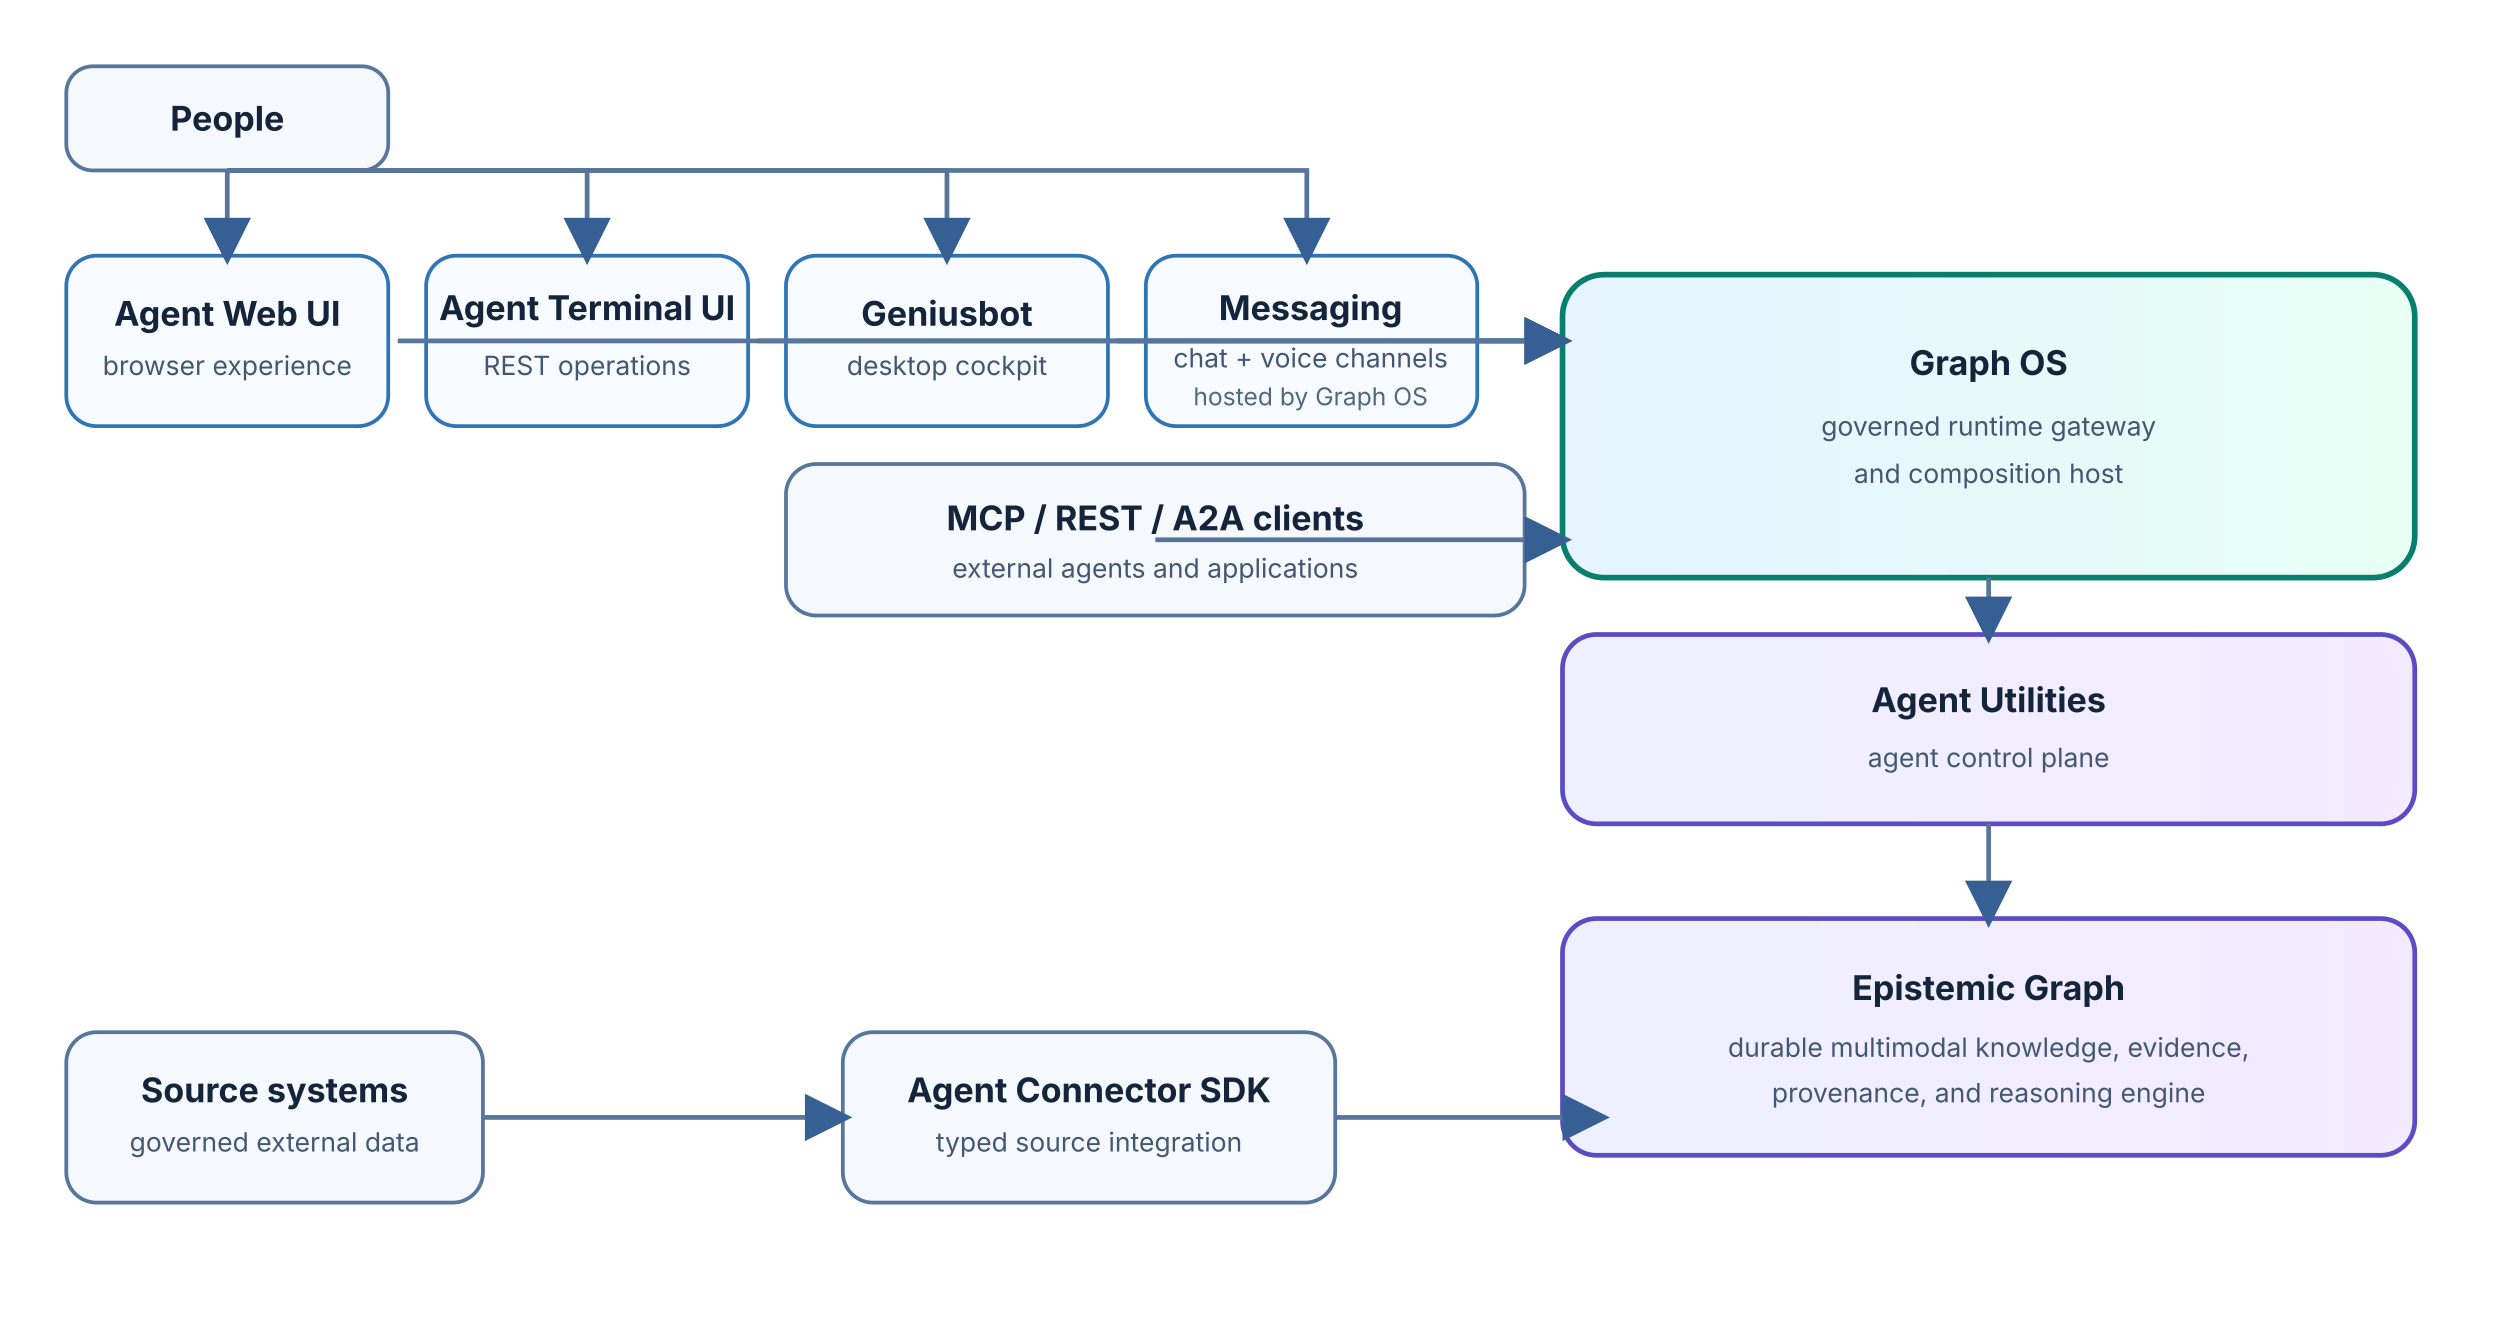
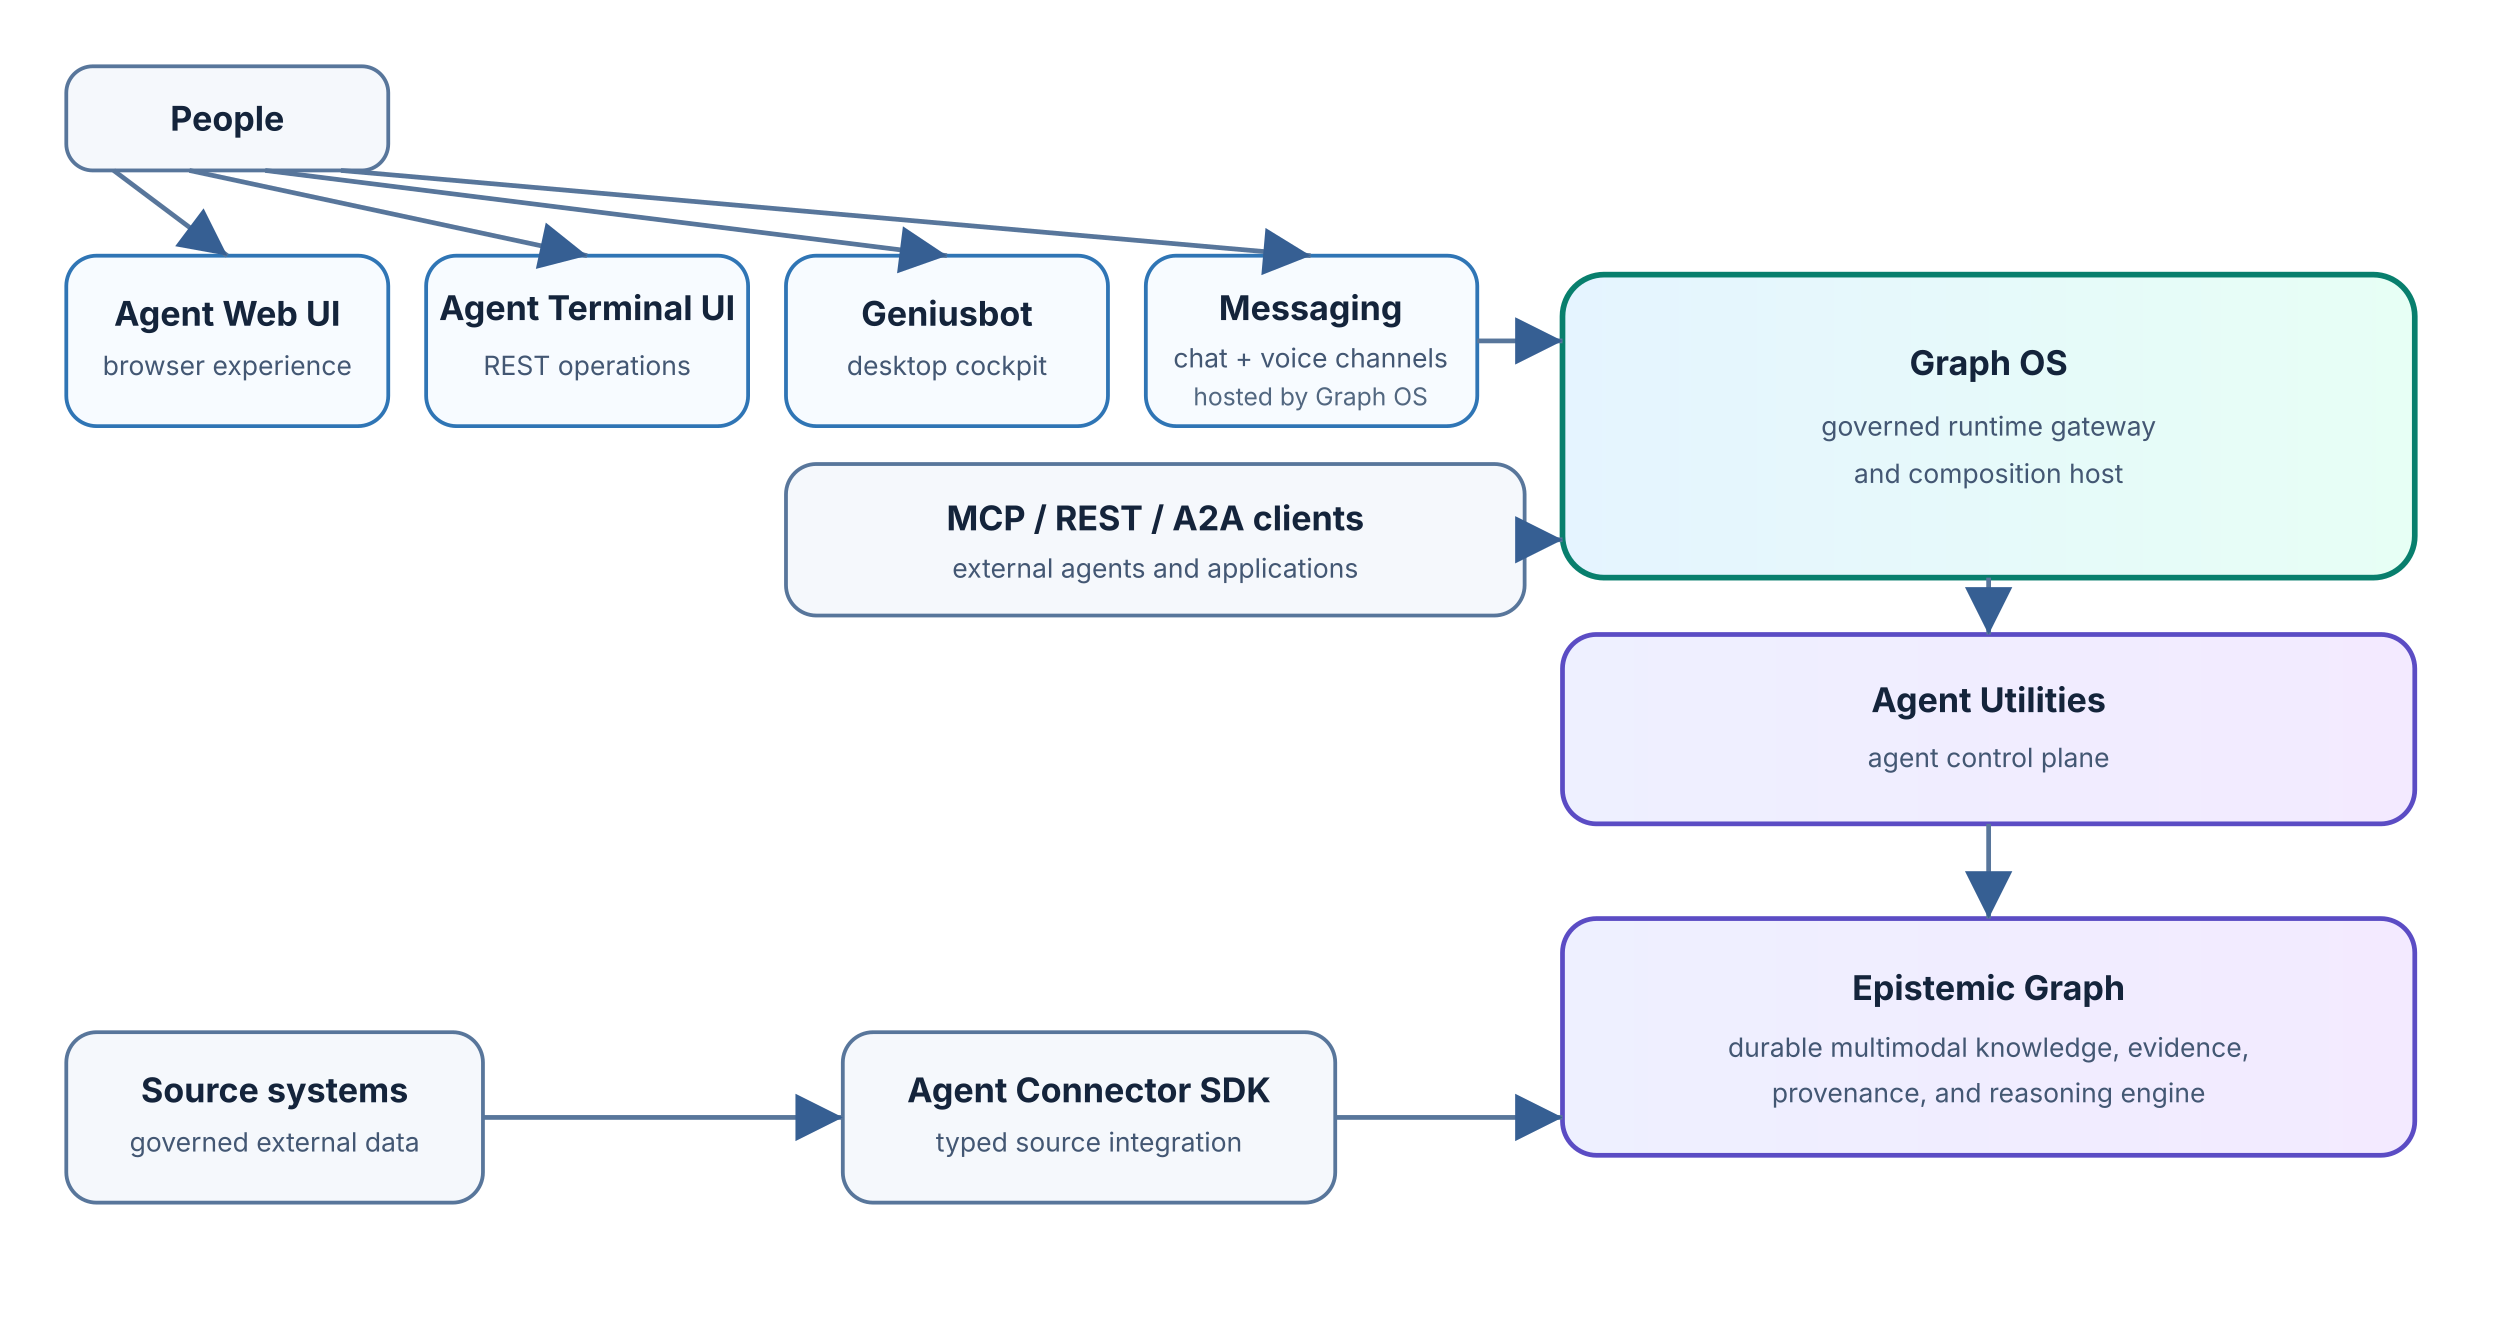
<svg xmlns="http://www.w3.org/2000/svg" viewBox="0 0 1320 700" role="img" aria-labelledby="diagram-title diagram-description">
  <defs>
    <linearGradient id="gateway-light" x1="0" x2="1">
      <stop stop-color="#e5f4ff" />
      <stop offset="1" stop-color="#e7fff5" />
    </linearGradient>
    <linearGradient id="core-light" x1="0" x2="1">
      <stop stop-color="#eef0ff" />
      <stop offset="1" stop-color="#f3eaff" />
    </linearGradient>
    <linearGradient id="gateway-dark" x1="0" x2="1">
      <stop stop-color="#173344" />
      <stop offset="1" stop-color="#153b36" />
    </linearGradient>
    <linearGradient id="core-dark" x1="0" x2="1">
      <stop stop-color="#242c4b" />
      <stop offset="1" stop-color="#332646" />
    </linearGradient>
-     <marker id="arrow" markerWidth="10" markerHeight="10" refX="8" refY="5" orient="auto" markerUnits="strokeWidth">
+     <marker id="arrow" markerWidth="10" markerHeight="10" refX="10" refY="5" orient="auto" markerUnits="strokeWidth">
      <path class="arrowhead" d="M0 0 10 5 0 10z" />
    </marker>
    <style>
-       .bg{fill:none}.box{fill:#f5f8fc;stroke:#58769b;stroke-width:2}.entry{fill:#f7fbff;stroke:#2f75b5;stroke-width:2}.gateway{fill:url(#gateway-light);stroke:#087f6d;stroke-width:3}.core{fill:url(#core-light);stroke:#5b4cc4;stroke-width:2.5}.label{font:700 18px system-ui,-apple-system,Segoe UI,sans-serif;fill:#14243b;text-anchor:middle}.role{font:14px system-ui,-apple-system,Segoe UI,sans-serif;fill:#435773;text-anchor:middle}.small{font:13px system-ui,-apple-system,Segoe UI,sans-serif;fill:#526780;text-anchor:middle}.arrow{fill:none;stroke:#58769b;stroke-width:2.5;marker-end:url(#arrow)}.arrowhead{fill:#365f93}
-       @media (prefers-color-scheme: light){.bg{fill:none}.box{fill:#f5f8fc;stroke:#58769b}.entry{fill:#f7fbff;stroke:#2f75b5}.gateway{fill:url(#gateway-light);stroke:#087f6d}.core{fill:url(#core-light);stroke:#5b4cc4}.label{fill:#14243b}.role{fill:#435773}.small{fill:#526780}.arrow{stroke:#58769b}.arrowhead{fill:#365f93}}
-       @media (prefers-color-scheme: dark){.bg{fill:none}.box{fill:#172338;stroke:#778ca9}.entry{fill:#192b43;stroke:#76aee9}.gateway{fill:url(#gateway-dark);stroke:#63d8b5}.core{fill:url(#core-dark);stroke:#b5a5ff}.label{fill:#f3f7ff}.role{fill:#d1dced}.small{fill:#b7c6dc}.arrow{stroke:#c2cee2}.arrowhead{fill:#d8e2f1}}
+       .bg{fill:none}.box{fill:#f5f8fc;stroke:#58769b;stroke-width:2}.entry{fill:#f7fbff;stroke:#2f75b5;stroke-width:2}.gateway{fill:url(#gateway-light);stroke:#087f6d;stroke-width:3}.core{fill:url(#core-light);stroke:#5b4cc4;stroke-width:2.5}.label{font:700 18px system-ui,-apple-system,Segoe UI,sans-serif;fill:#14243b;text-anchor:middle}.role{font:14px system-ui,-apple-system,Segoe UI,sans-serif;fill:#435773;text-anchor:middle}.small{font:13px system-ui,-apple-system,Segoe UI,sans-serif;fill:#526780;text-anchor:middle}.arrow,.bus{fill:none;stroke:#58769b;stroke-width:2.5}.arrow{marker-end:url(#arrow)}.arrowhead{fill:#365f93}
+       @media (prefers-color-scheme: light){.bg{fill:none}.box{fill:#f5f8fc;stroke:#58769b}.entry{fill:#f7fbff;stroke:#2f75b5}.gateway{fill:url(#gateway-light);stroke:#087f6d}.core{fill:url(#core-light);stroke:#5b4cc4}.label{fill:#14243b}.role{fill:#435773}.small{fill:#526780}.arrow,.bus{stroke:#58769b}.arrowhead{fill:#365f93}}
+       @media (prefers-color-scheme: dark){.bg{fill:none}.box{fill:#172338;stroke:#778ca9}.entry{fill:#192b43;stroke:#76aee9}.gateway{fill:url(#gateway-dark);stroke:#63d8b5}.core{fill:url(#core-dark);stroke:#b5a5ff}.label{fill:#f3f7ff}.role{fill:#d1dced}.small{fill:#b7c6dc}.arrow,.bus{stroke:#c2cee2}.arrowhead{fill:#d8e2f1}}
    </style>
  </defs>
  <rect class="bg" width="1320" height="700" rx="24" fill="none" />
  <g>
    <rect class="box" x="35" y="35" width="170" height="55" rx="14" />
    <text class="label" x="120" y="69">People</text>
    <rect class="entry" x="35" y="135" width="170" height="90" rx="16" />
    <text class="label" x="120" y="172">Agent Web UI</text>
    <text class="role" x="120" y="198">browser experience</text>
    <rect class="entry" x="225" y="135" width="170" height="90" rx="16" />
    <text class="label" x="310" y="169">Agent Terminal UI</text>
    <text class="role" x="310" y="198">REST operations</text>
    <rect class="entry" x="415" y="135" width="170" height="90" rx="16" />
    <text class="label" x="500" y="172">Geniusbot</text>
    <text class="role" x="500" y="198">desktop cockpit</text>
    <rect class="entry" x="605" y="135" width="175" height="90" rx="16" />
    <text class="label" x="692" y="169">Messaging</text>
    <text class="role" x="692" y="194">chat + voice channels</text>
    <text class="small" x="692" y="214">hosted by Graph OS</text>
    <rect class="box" x="415" y="245" width="390" height="80" rx="16" />
    <text class="label" x="610" y="280">MCP / REST / A2A clients</text>
    <text class="role" x="610" y="305">external agents and applications</text>
    <rect class="gateway" x="825" y="145" width="450" height="160" rx="22" />
    <text class="label" x="1050" y="198">Graph OS</text>
    <text class="role" x="1050" y="230">governed runtime gateway</text>
    <text class="role" x="1050" y="255">and composition host</text>
    <rect class="core" x="825" y="335" width="450" height="100" rx="18" />
    <text class="label" x="1050" y="376">Agent Utilities</text>
    <text class="role" x="1050" y="405">agent control plane</text>
    <rect class="core" x="825" y="485" width="450" height="125" rx="18" />
    <text class="label" x="1050" y="528">Epistemic Graph</text>
    <text class="role" x="1050" y="558">durable multimodal knowledge, evidence,</text>
    <text class="role" x="1050" y="582">provenance, and reasoning engine</text>
    <rect class="box" x="35" y="545" width="220" height="90" rx="16" />
    <text class="label" x="145" y="582">Source systems</text>
    <text class="role" x="145" y="608">governed external data</text>
    <rect class="box" x="445" y="545" width="260" height="90" rx="16" />
    <text class="label" x="575" y="582">Agent Connector SDK</text>
    <text class="role" x="575" y="608">typed source integration</text>
  </g>
-   <g class="arrow">
-     <path d="M120 90V135" />
-     <path d="M120 90H310V135" />
-     <path d="M120 90H500V135" />
-     <path d="M120 90H690V135" />
-     <path d="M210 180H825" />
-     <path d="M400 180H825" />
-     <path d="M590 180H825" />
-     <path d="M780 180H825" />
-     <path d="M610 285H825" />
-     <path d="M1050 305V335" />
-     <path d="M1050 435V485" />
-     <path d="M255 590H445" />
-     <path d="M705 590H845" />
+   <g class="connections">
+     <path class="arrow" d="M60 90L120 135" />
+     <path class="arrow" d="M100 90L310 135" />
+     <path class="arrow" d="M140 90L500 135" />
+     <path class="arrow" d="M180 90L692 135" />
+     <path class="arrow" d="M780 180H825" />
+     <path class="arrow" d="M805 285H825" />
+     <path class="arrow" d="M1050 305V335" />
+     <path class="arrow" d="M1050 435V485" />
+     <path class="arrow" d="M255 590H445" />
+     <path class="arrow" d="M705 590H825" />
  </g>
</svg>
